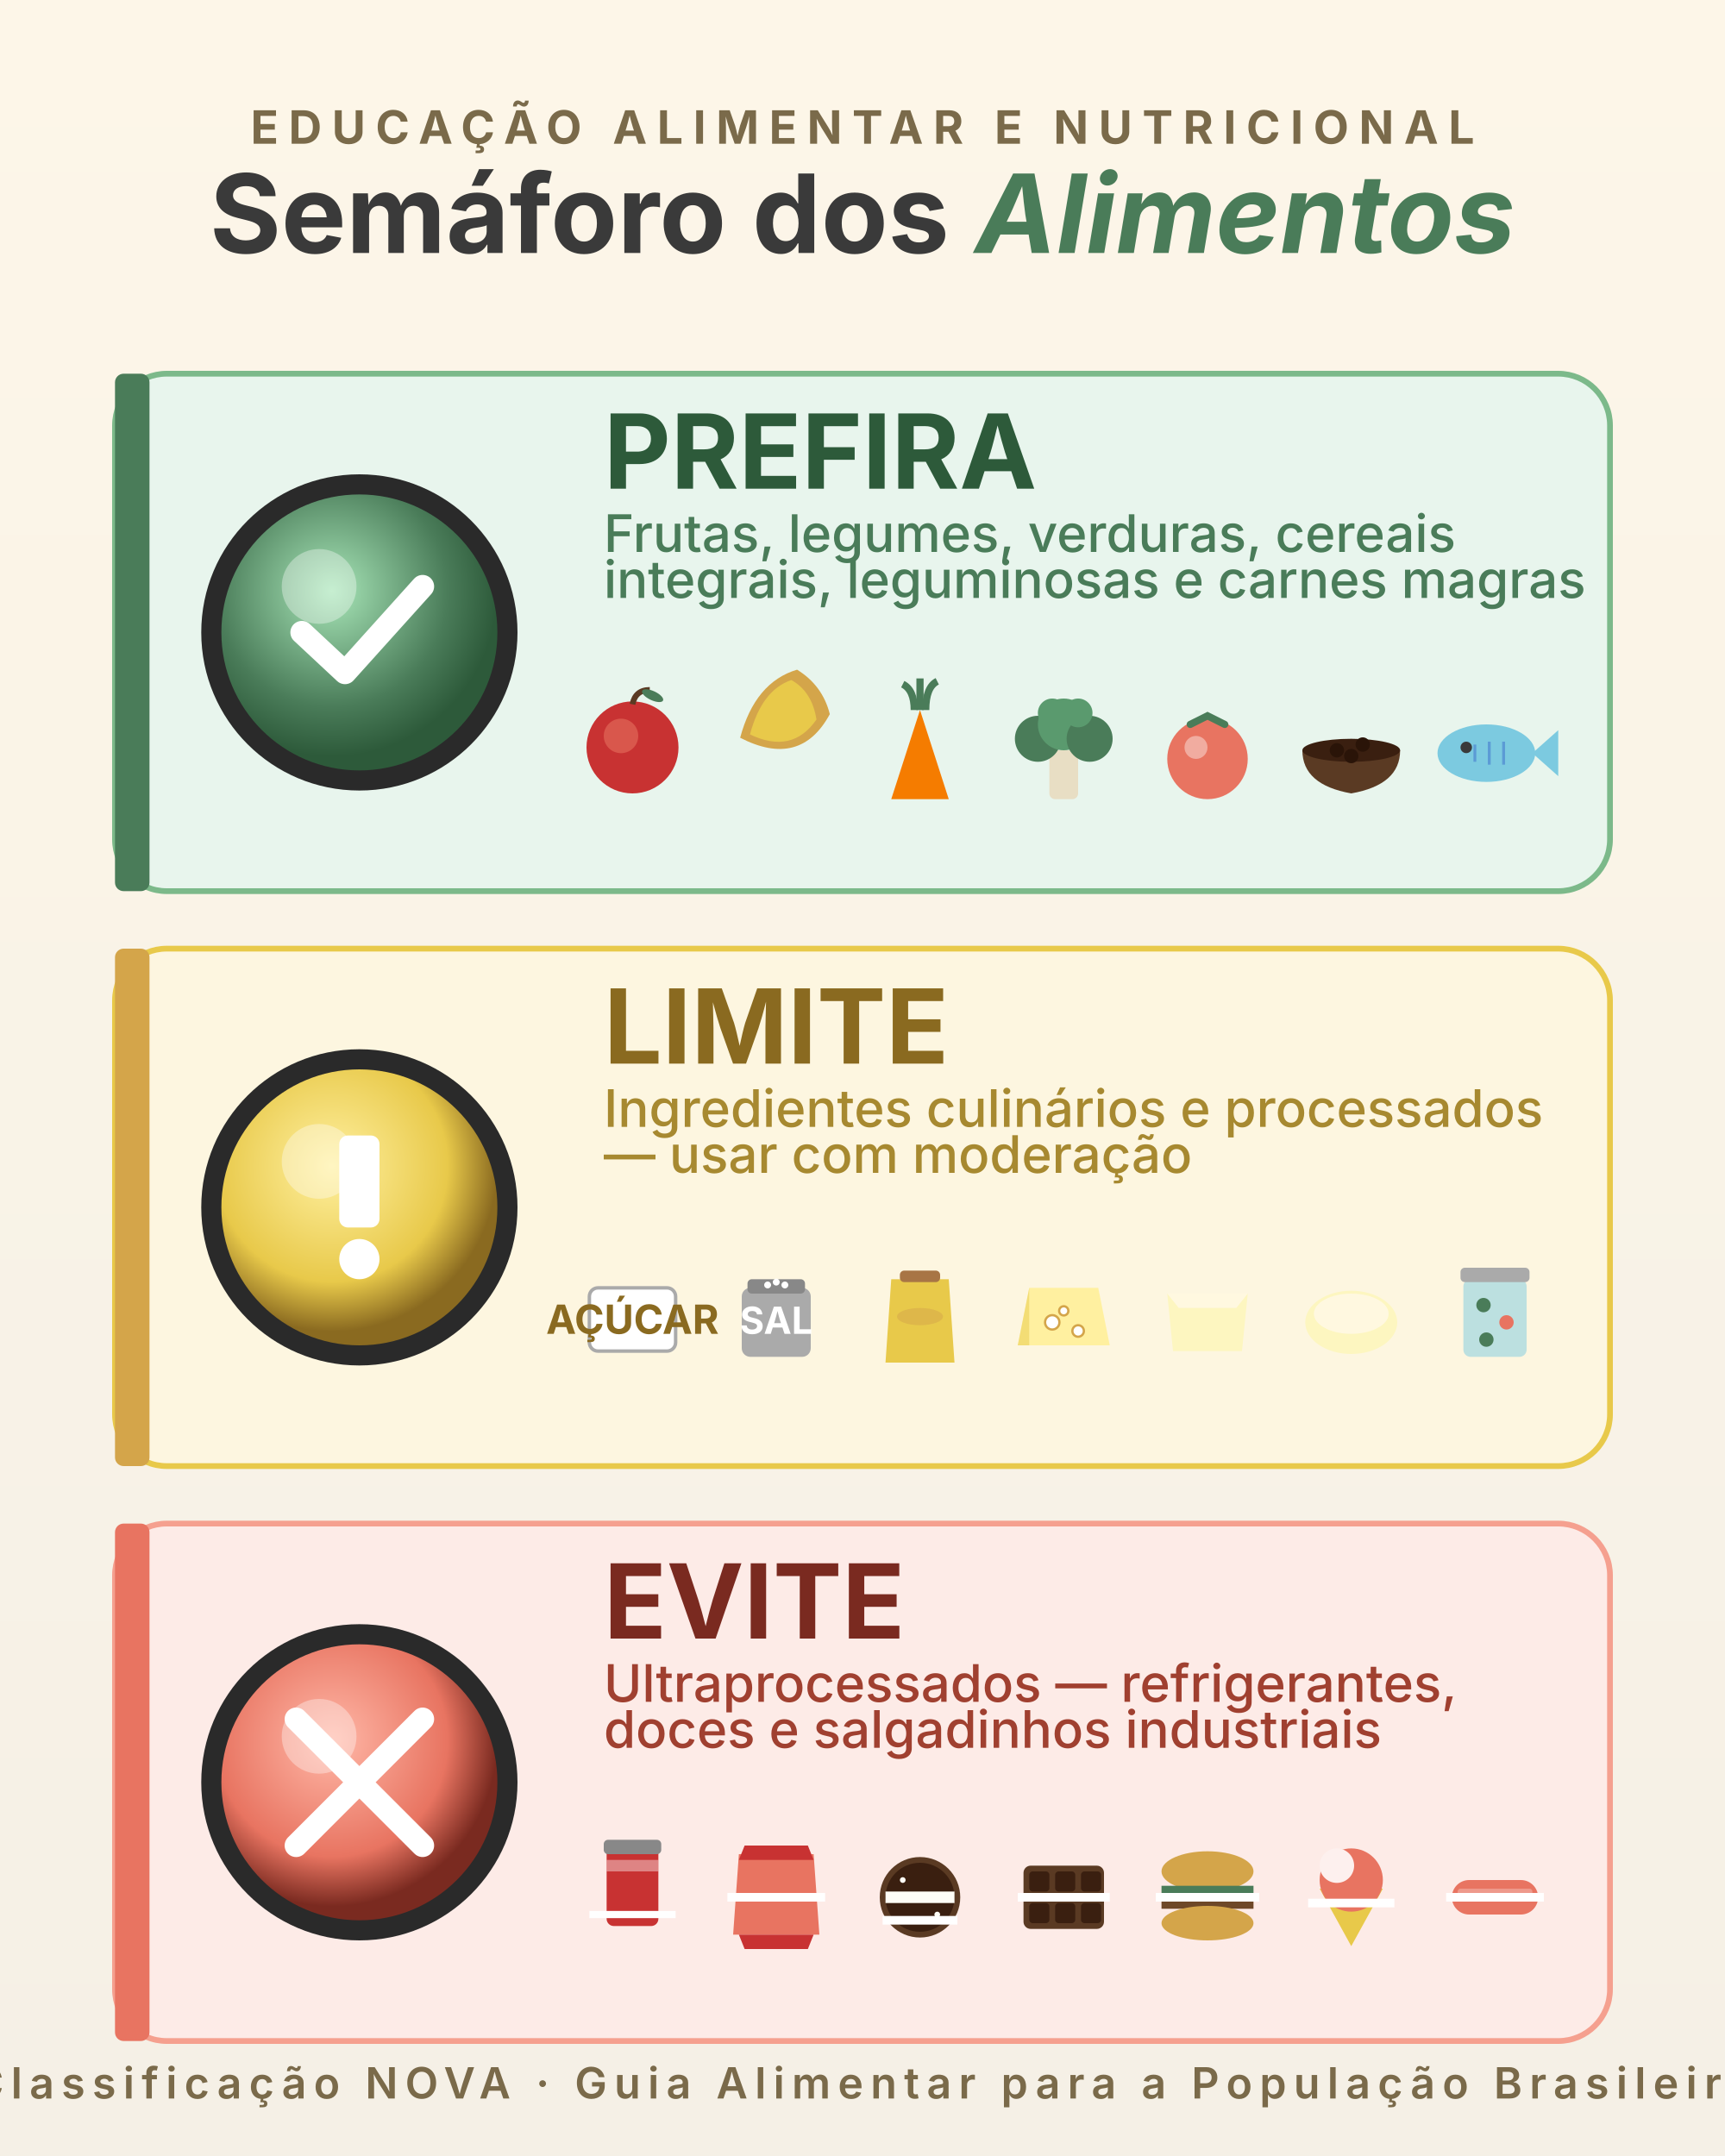
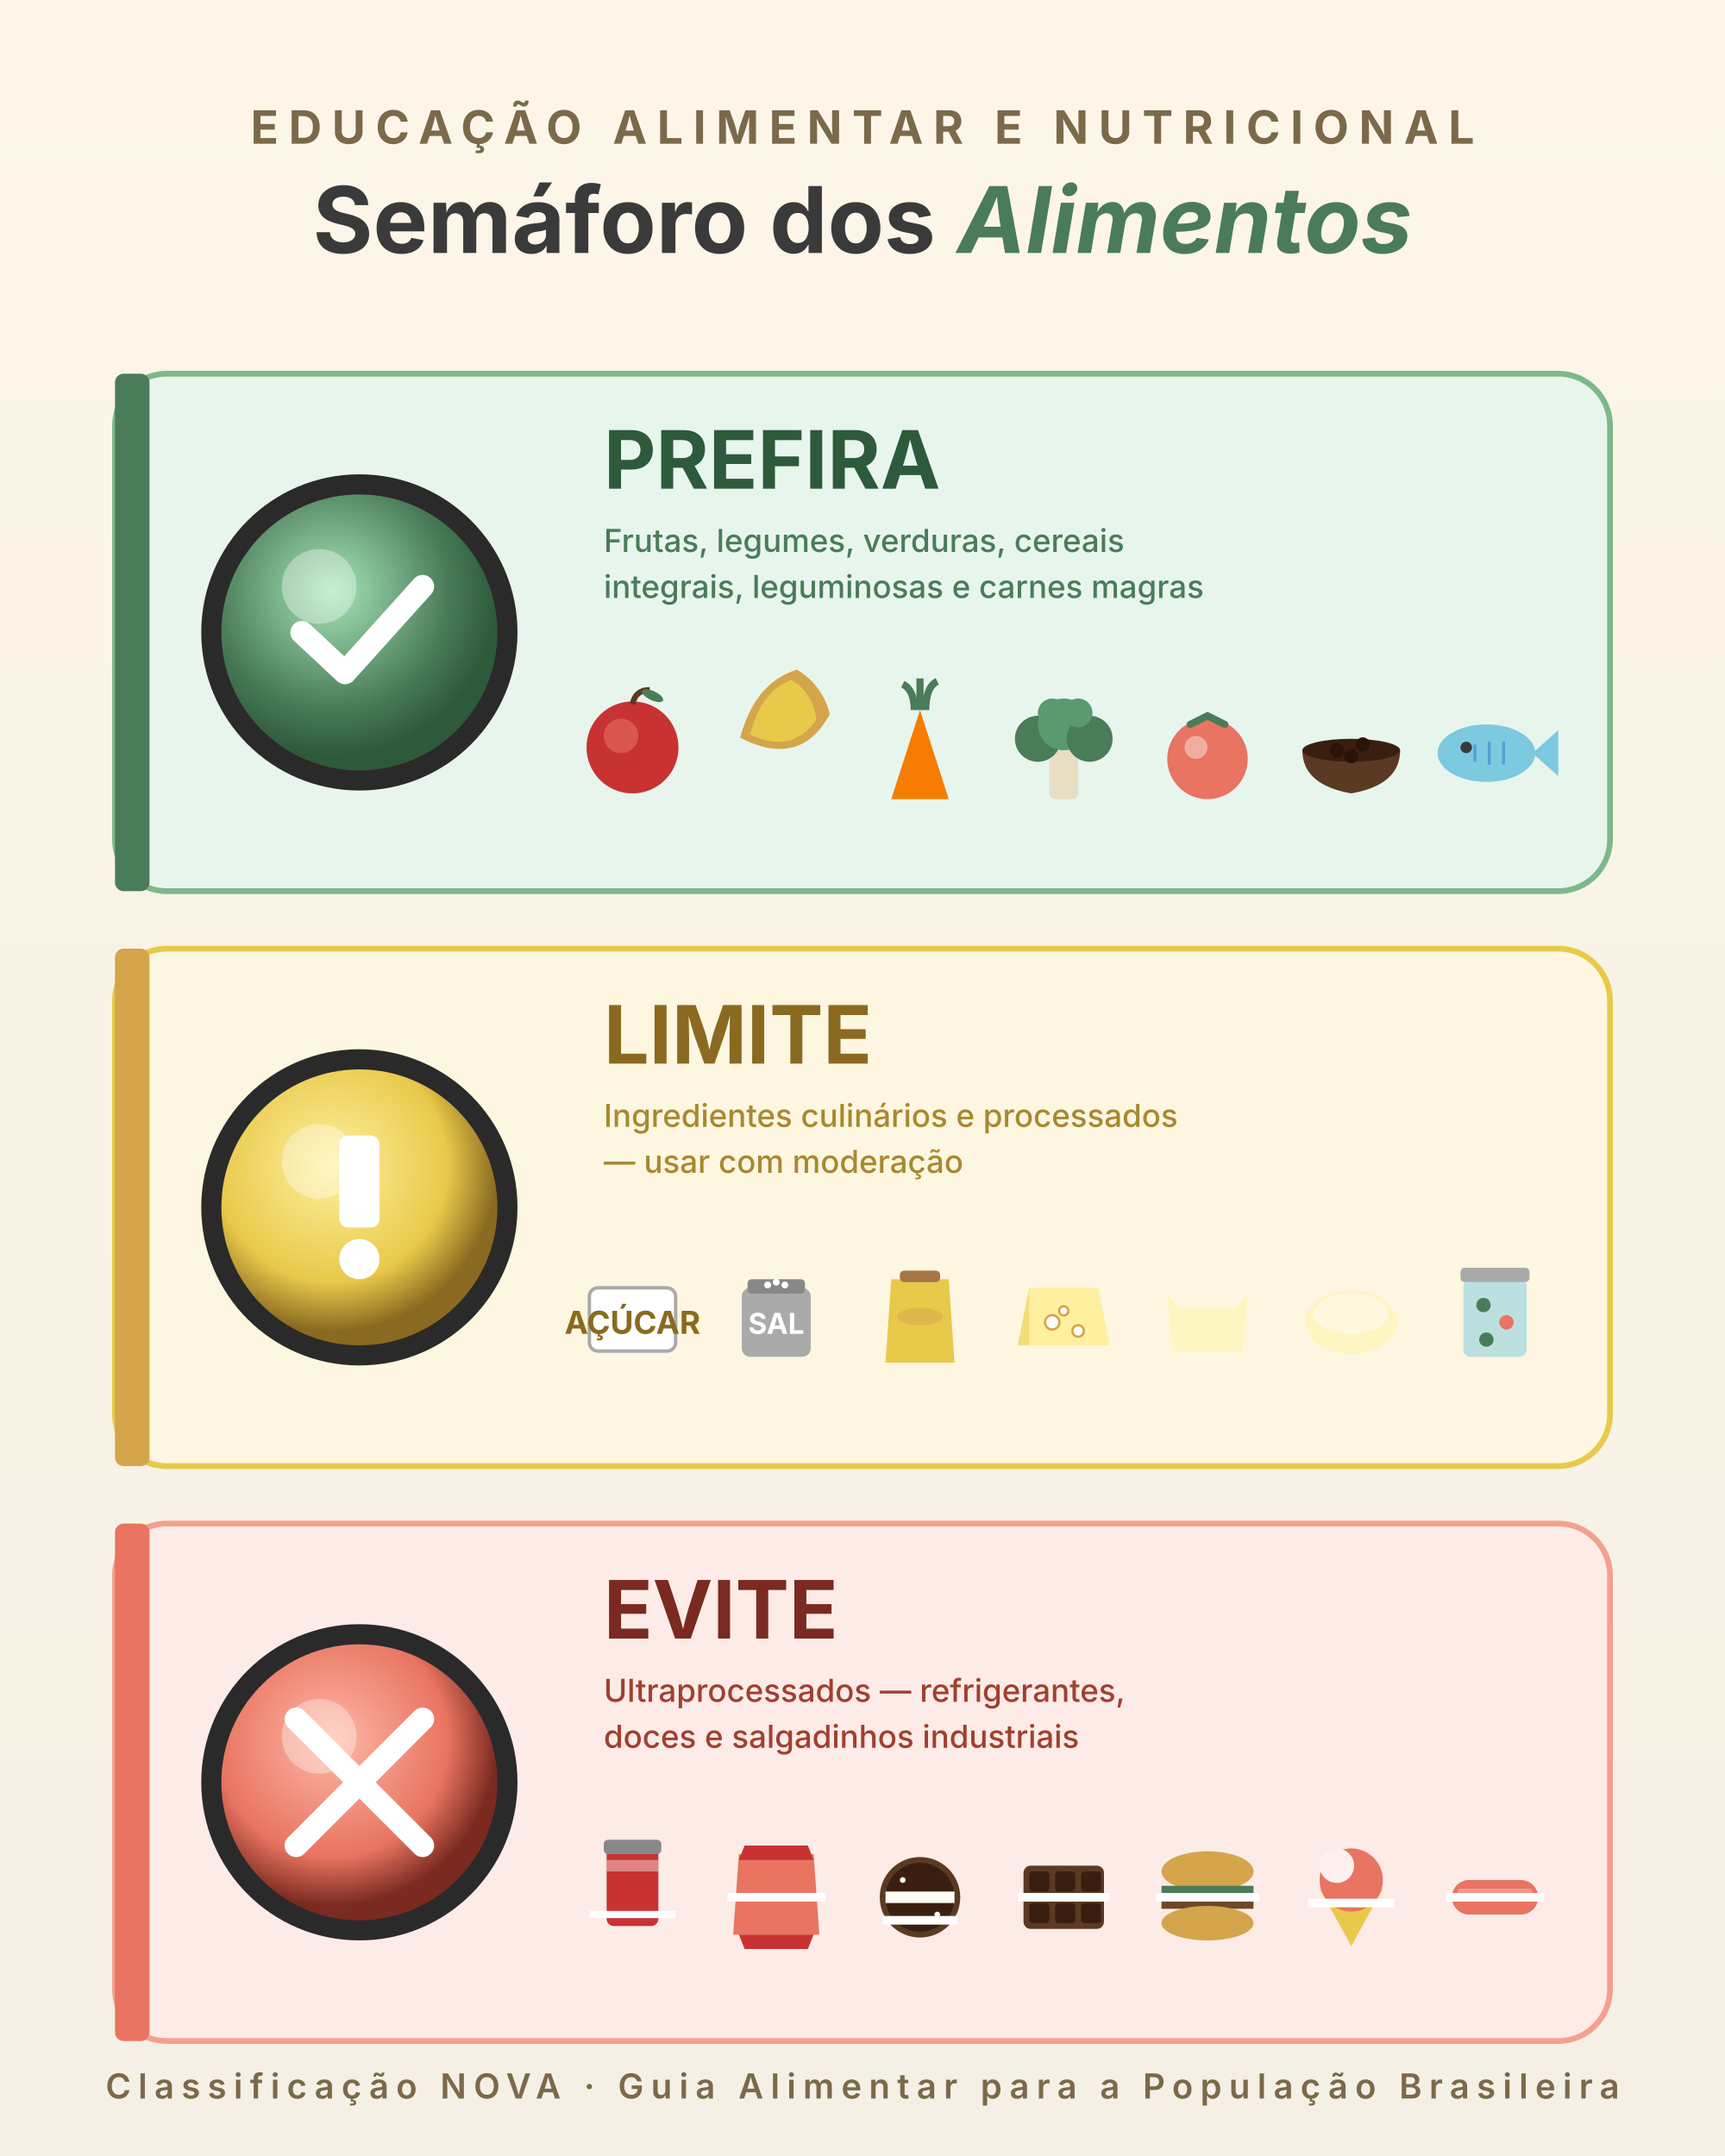
<svg xmlns="http://www.w3.org/2000/svg" viewBox="0 0 600 750">
  <defs>
    <linearGradient id="bg-ean" x1="0" x2="0" y1="0" y2="1">
      <stop offset="0" stop-color="#fdf6e8" />
      <stop offset="1" stop-color="#f5f0e6" />
    </linearGradient>
    <radialGradient id="luz-verde" cx="40%" cy="35%" r="60%">
      <stop offset="0" stop-color="#a8e6b8" />
      <stop offset="0.7" stop-color="#4A7C59" />
      <stop offset="1" stop-color="#2d5a3a" />
    </radialGradient>
    <radialGradient id="luz-amarela" cx="40%" cy="35%" r="60%">
      <stop offset="0" stop-color="#fff0a0" />
      <stop offset="0.7" stop-color="#E8C94A" />
      <stop offset="1" stop-color="#8a6a20" />
    </radialGradient>
    <radialGradient id="luz-vermelha" cx="40%" cy="35%" r="60%">
      <stop offset="0" stop-color="#ffb8a8" />
      <stop offset="0.7" stop-color="#E87461" />
      <stop offset="1" stop-color="#7a2a20" />
    </radialGradient>
  </defs>
  <rect width="600" height="750" fill="url(#bg-ean)" />
  <text x="300" y="50" text-anchor="middle" font-family="Inter,sans-serif" font-size="16" font-weight="700" letter-spacing="3.5" fill="#7a6a4a">EDUCAÇÃO ALIMENTAR E NUTRICIONAL</text>
-   <text x="300" y="88" text-anchor="middle" font-family="Inter,sans-serif" font-size="38" font-weight="700" fill="#3a3a3a">Semáforo dos <tspan font-style="italic" fill="#4A7C59">Alimentos</tspan>
+   <text x="300" y="88" text-anchor="middle" font-family="Inter,sans-serif" font-size="32" font-weight="700" fill="#3a3a3a">Semáforo dos <tspan font-style="italic" fill="#4A7C59">Alimentos</tspan>
  </text>
  <g transform="translate(40,130)">
    <rect width="520" height="180" rx="18" fill="#e8f5ed" stroke="#7CB98A" stroke-width="2" />
    <rect width="12" height="180" rx="3" fill="#4A7C59" />
    <g transform="translate(85,90)">
      <circle r="55" fill="#2a2a2a" />
      <circle r="48" fill="url(#luz-verde)" />
      <circle cx="-14" cy="-16" r="13" fill="#fff" opacity="0.35" />
      <path d="M-20 0 L -5 14 L 22 -16" stroke="white" stroke-width="8" fill="none" stroke-linecap="round" stroke-linejoin="round" />
    </g>
-     <text x="170" y="40" font-family="Inter,sans-serif" font-size="36" font-weight="700" fill="#2d5a3a">PREFIRA</text>
-     <text x="170" y="62" font-family="Inter,sans-serif" font-size="18" font-weight="500" fill="#4A7C59">Frutas, legumes, verduras, cereais</text>
-     <text x="170" y="78" font-family="Inter,sans-serif" font-size="18" font-weight="500" fill="#4A7C59">integrais, leguminosas e carnes magras</text>
+     <text x="170" y="40" font-family="Inter,sans-serif" font-size="28" font-weight="700" fill="#2d5a3a">PREFIRA</text>
+     <text x="170" y="62" font-family="Inter,sans-serif" font-size="11" font-weight="500" fill="#4A7C59">Frutas, legumes, verduras, cereais</text>
+     <text x="170" y="78" font-family="Inter,sans-serif" font-size="11" font-weight="500" fill="#4A7C59">integrais, leguminosas e carnes magras</text>
    <g transform="translate(180,130)">
      <g transform="translate(0,0)">
        <circle cx="0" cy="0" r="16" fill="#c83232" />
        <circle cx="-4" cy="-4" r="6" fill="#e87461" opacity="0.55" />
        <path d="M0 -15 Q 1 -20 6 -20" stroke="#5a3a23" stroke-width="2" fill="none" />
        <ellipse cx="7" cy="-18" rx="4" ry="1.6" fill="#4A7C59" transform="rotate(25 7 -18)" />
      </g>
      <g transform="translate(50,0) rotate(15)">
        <path d="M-13 0 Q -13 -20 0 -28 Q 10 -25 15 -16 Q 10 5 -13 0 Z" fill="#D4A54A" />
        <path d="M-10 -2 Q -10 -18 -1 -24 Q 7 -22 11 -13 Q 6 1 -10 -2 Z" fill="#E8C94A" />
      </g>
      <g transform="translate(100,0)">
        <path d="M0 -13 L 10 18 L -10 18 Z" fill="#f57c00" />
        <path d="M-2 -13 Q -2 -20 -6 -22" stroke="#4A7C59" stroke-width="2.5" fill="none" />
        <path d="M2 -13 Q 2 -21 6 -23" stroke="#4A7C59" stroke-width="2.5" fill="none" />
        <path d="M0 -13 Q 0 -22 0 -24" stroke="#4A7C59" stroke-width="2.5" fill="none" />
      </g>
      <g transform="translate(150,3)">
        <rect x="-5" y="-2" width="10" height="17" rx="2" fill="#e8dec4" />
        <circle cx="-9" cy="-6" r="8" fill="#4A7C59" />
        <circle cx="0" cy="-11" r="9" fill="#5A9A6E" />
        <circle cx="9" cy="-6" r="8" fill="#4A7C59" />
        <circle cx="-4" cy="-15" r="5" fill="#5A9A6E" />
        <circle cx="5" cy="-15" r="5" fill="#5A9A6E" />
      </g>
      <g transform="translate(200,2)">
        <circle cx="0" cy="2" r="14" fill="#E87461" />
        <circle cx="-4" cy="-2" r="4" fill="#fff" opacity="0.4" />
        <path d="M-6 -10 L 0 -13 L 6 -10" stroke="#4A7C59" stroke-width="2.5" fill="none" stroke-linecap="round" />
      </g>
      <g transform="translate(250,3)">
        <path d="M-17 -2 Q -17 10 0 13 Q 17 10 17 -2 Z" fill="#5a3a23" />
        <ellipse cx="0" cy="-2" rx="17" ry="4" fill="#3a1f10" />
        <circle cx="-5" cy="-2" r="2.5" fill="#2a1408" />
        <circle cx="4" cy="-4" r="2.5" fill="#2a1408" />
        <circle cx="0" cy="0" r="2.5" fill="#2a1408" />
      </g>
      <g transform="translate(300,2)">
        <ellipse cx="-3" cy="0" rx="17" ry="10" fill="#7ccae0" />
        <path d="M13 0 L 22 -8 L 22 8 Z" fill="#7ccae0" />
        <circle cx="-10" cy="-2" r="2" fill="#3a3a3a" />
        <line x1="-7" y1="-3" x2="-7" y2="3" stroke="#5b9bd5" stroke-width="1" />
        <line x1="-2" y1="-4" x2="-2" y2="4" stroke="#5b9bd5" stroke-width="1" />
        <line x1="3" y1="-4" x2="3" y2="4" stroke="#5b9bd5" stroke-width="1" />
      </g>
    </g>
  </g>
  <g transform="translate(40,330)">
    <rect width="520" height="180" rx="18" fill="#fdf6e0" stroke="#E8C94A" stroke-width="2" />
    <rect width="12" height="180" rx="3" fill="#D4A54A" />
    <g transform="translate(85,90)">
      <circle r="55" fill="#2a2a2a" />
      <circle r="48" fill="url(#luz-amarela)" />
      <circle cx="-14" cy="-16" r="13" fill="#fff" opacity="0.35" />
      <rect x="-7" y="-25" width="14" height="32" rx="3" fill="#fff" />
      <circle cx="0" cy="18" r="7" fill="#fff" />
    </g>
-     <text x="170" y="40" font-family="Inter,sans-serif" font-size="36" font-weight="700" fill="#8a6a20">LIMITE</text>
-     <text x="170" y="62" font-family="Inter,sans-serif" font-size="18" font-weight="500" fill="#a78930">Ingredientes culinários e processados</text>
-     <text x="170" y="78" font-family="Inter,sans-serif" font-size="18" font-weight="500" fill="#a78930">— usar com moderação</text>
+     <text x="170" y="40" font-family="Inter,sans-serif" font-size="28" font-weight="700" fill="#8a6a20">LIMITE</text>
+     <text x="170" y="62" font-family="Inter,sans-serif" font-size="11" font-weight="500" fill="#a78930">Ingredientes culinários e processados</text>
+     <text x="170" y="78" font-family="Inter,sans-serif" font-size="11" font-weight="500" fill="#a78930">— usar com moderação</text>
    <g transform="translate(180,130)">
      <g transform="translate(0,0)">
        <rect x="-15" y="-12" width="30" height="22" rx="3" fill="#fff" stroke="#aaa" stroke-width="1.2" />
-         <text x="0" y="4" text-anchor="middle" font-family="Inter,sans-serif" font-size="14" font-weight="700" fill="#8a6a20">AÇÚCAR</text>
+         <text x="0" y="4" text-anchor="middle" font-family="Inter,sans-serif" font-size="11" font-weight="700" fill="#8a6a20">AÇÚCAR</text>
      </g>
      <g transform="translate(50,0)">
        <rect x="-12" y="-12" width="24" height="24" rx="3" fill="#aaa" />
        <rect x="-10" y="-15" width="20" height="5" rx="1.5" fill="#888" />
        <circle cx="-3" cy="-13" r="1.2" fill="#fff" />
        <circle cx="3" cy="-13" r="1.2" fill="#fff" />
        <circle cx="0" cy="-14" r="1.2" fill="#fff" />
-         <text x="0" y="4" text-anchor="middle" font-family="Inter,sans-serif" font-size="13" font-weight="700" fill="#fff">SAL</text>
+         <text x="0" y="4" text-anchor="middle" font-family="Inter,sans-serif" font-size="10" font-weight="700" fill="#fff">SAL</text>
      </g>
      <g transform="translate(100,0)">
        <path d="M-10 -15 L 10 -15 L 12 14 L -12 14 Z" fill="#E8C94A" />
        <rect x="-7" y="-18" width="14" height="4" rx="1.5" fill="#a87545" />
        <ellipse cx="0" cy="-2" rx="8" ry="3" fill="#D4A54A" opacity="0.5" />
      </g>
      <g transform="translate(150,0)">
        <path d="M-16 8 L 16 8 L 12 -12 L -12 -12 Z" fill="#fff0a0" />
        <path d="M-16 8 L -12 -12 L -12 8 Z" fill="#E8C94A" opacity="0.5" />
        <circle cx="-4" cy="0" r="2.5" fill="#fff" stroke="#D4A54A" stroke-width="0.8" />
        <circle cx="5" cy="3" r="2" fill="#fff" stroke="#D4A54A" stroke-width="0.8" />
        <circle cx="0" cy="-4" r="1.6" fill="#fff" stroke="#D4A54A" stroke-width="0.8" />
      </g>
      <g transform="translate(200,0)">
        <path d="M-14 -10 L 14 -10 L 12 10 L -12 10 Z" fill="#fdf6c0" />
        <path d="M-14 -10 L 14 -10 L 10 -5 L -10 -5 Z" fill="#fff8e0" />
      </g>
      <g transform="translate(250,0)">
        <ellipse cx="0" cy="0" rx="16" ry="11" fill="#fdf6c0" />
        <ellipse cx="0" cy="-3" rx="13" ry="7" fill="#fff8e0" />
      </g>
      <g transform="translate(300,0)">
        <rect x="-11" y="-15" width="22" height="27" rx="2.5" fill="#7ccae0" opacity="0.5" />
        <rect x="-12" y="-19" width="24" height="5" rx="1.5" fill="#aaa" />
        <circle cx="-4" cy="-6" r="2.5" fill="#4A7C59" />
        <circle cx="4" cy="0" r="2.5" fill="#E87461" />
        <circle cx="-3" cy="6" r="2.5" fill="#4A7C59" />
      </g>
    </g>
  </g>
  <g transform="translate(40,530)">
    <rect width="520" height="180" rx="18" fill="#fdebe7" stroke="#F5A08F" stroke-width="2" />
    <rect width="12" height="180" rx="3" fill="#E87461" />
    <g transform="translate(85,90)">
      <circle r="55" fill="#2a2a2a" />
      <circle r="48" fill="url(#luz-vermelha)" />
      <circle cx="-14" cy="-16" r="13" fill="#fff" opacity="0.35" />
      <line x1="-22" y1="-22" x2="22" y2="22" stroke="white" stroke-width="8" stroke-linecap="round" />
      <line x1="22" y1="-22" x2="-22" y2="22" stroke="white" stroke-width="8" stroke-linecap="round" />
    </g>
-     <text x="170" y="40" font-family="Inter,sans-serif" font-size="36" font-weight="700" fill="#7a2a20">EVITE</text>
-     <text x="170" y="62" font-family="Inter,sans-serif" font-size="18" font-weight="500" fill="#a04030">Ultraprocessados — refrigerantes,</text>
-     <text x="170" y="78" font-family="Inter,sans-serif" font-size="18" font-weight="500" fill="#a04030">doces e salgadinhos industriais</text>
+     <text x="170" y="40" font-family="Inter,sans-serif" font-size="28" font-weight="700" fill="#7a2a20">EVITE</text>
+     <text x="170" y="62" font-family="Inter,sans-serif" font-size="11" font-weight="500" fill="#a04030">Ultraprocessados — refrigerantes,</text>
+     <text x="170" y="78" font-family="Inter,sans-serif" font-size="11" font-weight="500" fill="#a04030">doces e salgadinhos industriais</text>
    <g transform="translate(180,130)">
      <g transform="translate(0,0)">
        <rect x="-9" y="-18" width="18" height="28" rx="2.5" fill="#c83232" />
        <rect x="-10" y="-20" width="20" height="5" rx="1.5" fill="#888" />
        <rect x="-9" y="-13" width="18" height="4" fill="#fff" opacity="0.4" />
        <line x1="-15" y1="6" x2="15" y2="6" stroke="#fff" stroke-width="2.5" />
      </g>
      <g transform="translate(50,0)">
        <path d="M-13 -15 L 13 -15 L 15 13 L -15 13 Z" fill="#E87461" />
        <path d="M-11 -18 L 11 -18 L 13 -13 L -13 -13 Z" fill="#c83232" />
        <path d="M11 18 L -11 18 L -13 13 L 13 13 Z" fill="#c83232" />
        <line x1="-17" y1="0" x2="17" y2="0" stroke="#fff" stroke-width="3" />
      </g>
      <g transform="translate(100,0)">
        <circle cx="0" cy="0" r="14" fill="#5a3a23" />
        <circle cx="0" cy="0" r="12" fill="#3a1f10" />
        <rect x="-12" y="-2" width="24" height="4" fill="#fefdf6" />
        <circle cx="-6" cy="-6" r="1" fill="#fefdf6" />
        <circle cx="6" cy="6" r="1" fill="#fefdf6" />
        <line x1="-13" y1="8" x2="13" y2="8" stroke="#fff" stroke-width="3" />
      </g>
      <g transform="translate(150,0)">
        <rect x="-14" y="-11" width="28" height="22" rx="2.5" fill="#5a3a23" />
        <rect x="-12" y="-9" width="7" height="7" rx="1.2" fill="#3a1f10" />
        <rect x="-3" y="-9" width="7" height="7" rx="1.2" fill="#3a1f10" />
        <rect x="6" y="-9" width="7" height="7" rx="1.2" fill="#3a1f10" />
        <rect x="-12" y="2" width="7" height="7" rx="1.2" fill="#3a1f10" />
        <rect x="-3" y="2" width="7" height="7" rx="1.2" fill="#3a1f10" />
        <rect x="6" y="2" width="7" height="7" rx="1.2" fill="#3a1f10" />
        <line x1="-16" y1="0" x2="16" y2="0" stroke="#fff" stroke-width="3" />
      </g>
      <g transform="translate(200,0)">
        <ellipse cx="0" cy="-9" rx="16" ry="7" fill="#D4A54A" />
        <rect x="-16" y="-4" width="32" height="4" fill="#4A7C59" />
        <rect x="-16" y="0" width="32" height="4" fill="#6e4828" />
        <ellipse cx="0" cy="9" rx="16" ry="6" fill="#D4A54A" />
        <line x1="-18" y1="0" x2="18" y2="0" stroke="#fff" stroke-width="3" />
      </g>
      <g transform="translate(250,0)">
        <path d="M-11 -3 L 11 -3 L 0 17 Z" fill="#E8C94A" />
        <circle cx="0" cy="-6" r="11" fill="#E87461" />
        <circle cx="-5" cy="-11" r="6" fill="#fdf0ee" />
        <line x1="-15" y1="2" x2="15" y2="2" stroke="#fff" stroke-width="3" />
      </g>
      <g transform="translate(300,0)">
        <rect x="-15" y="-6" width="30" height="12" rx="6" fill="#E87461" />
        <rect x="-13" y="-3" width="26" height="3" rx="1" fill="#fdf0ee" opacity="0.3" />
        <line x1="-17" y1="0" x2="17" y2="0" stroke="#fff" stroke-width="3" />
      </g>
    </g>
  </g>
-   <text x="300" y="730" text-anchor="middle" font-family="Inter,sans-serif" font-size="15" font-weight="600" letter-spacing="2.5" fill="#7a6a4a">Classificação NOVA · Guia Alimentar para a População Brasileira</text>
+   <text x="300" y="730" text-anchor="middle" font-family="Inter,sans-serif" font-size="12" font-weight="600" letter-spacing="2.5" fill="#7a6a4a">Classificação NOVA · Guia Alimentar para a População Brasileira</text>
</svg>
